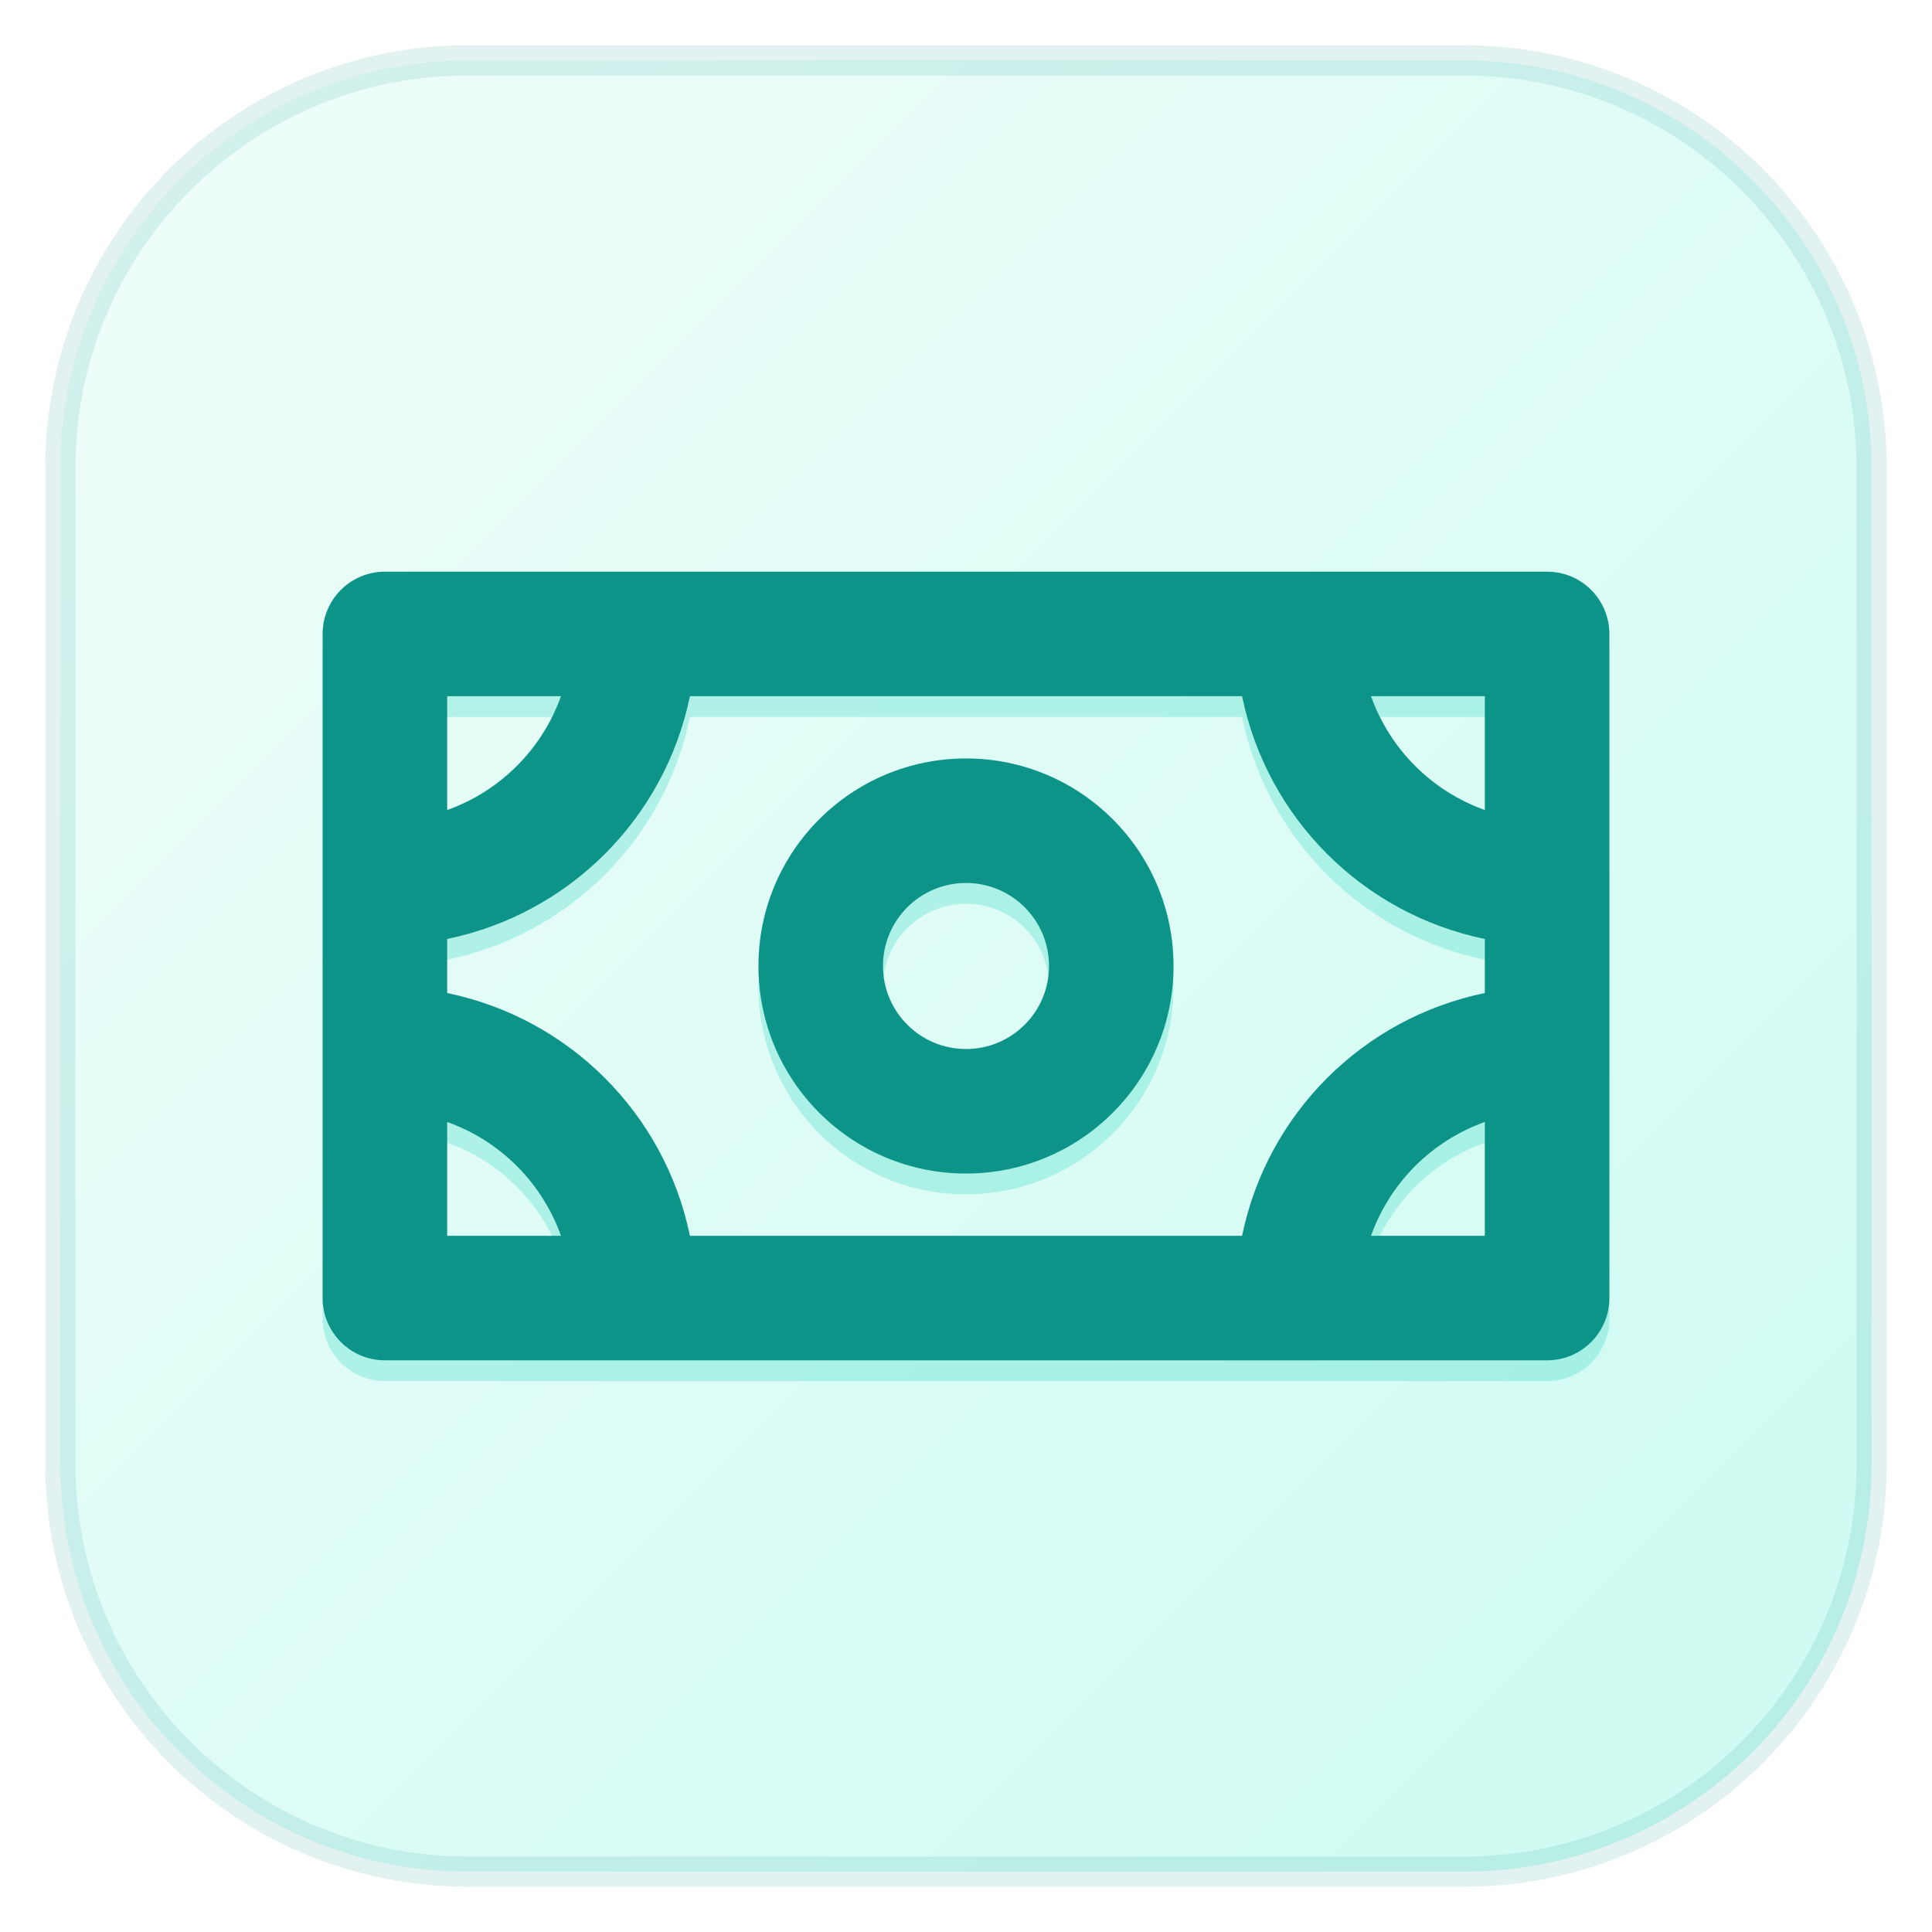
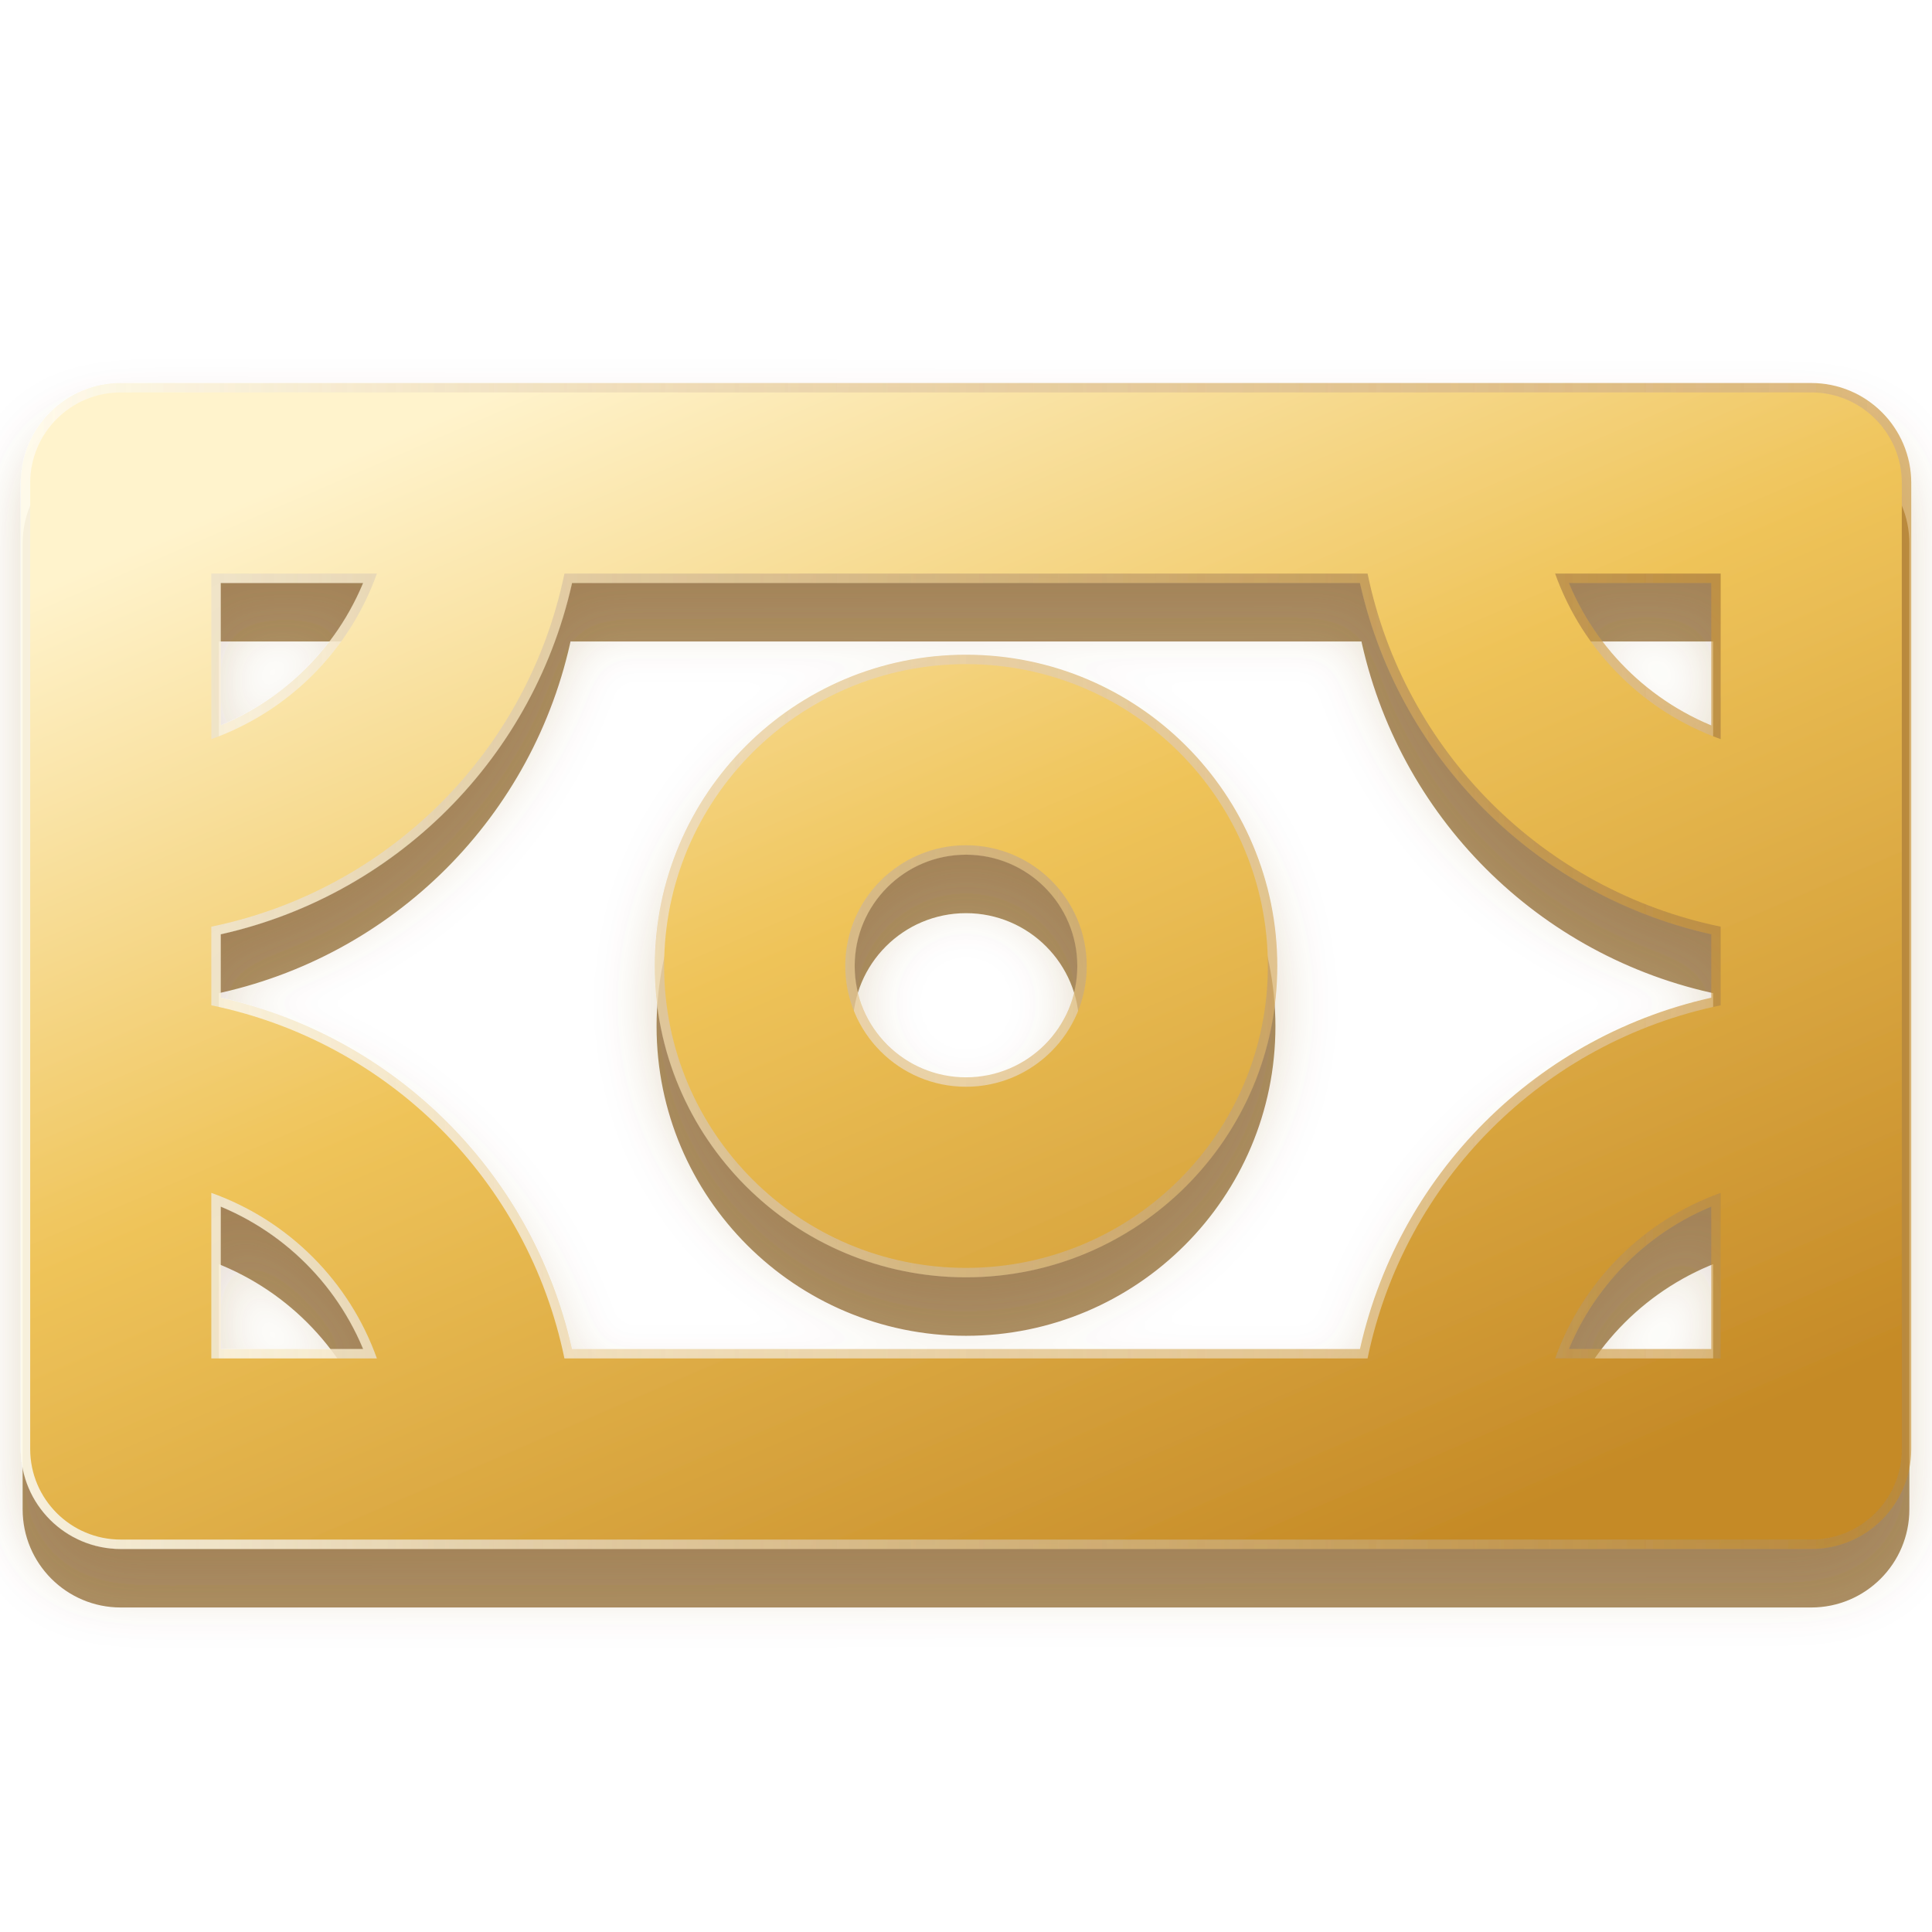
- <svg xmlns="http://www.w3.org/2000/svg" viewBox="0 0 256 256" width="256" height="256">
+ <svg xmlns="http://www.w3.org/2000/svg" width="256" height="256" viewBox="0 0 256 256">
  <defs>
-     <linearGradient id="bg-money" x1="0%" y1="0%" x2="100%" y2="100%">
-       <stop offset="0%" stop-color="#f0fdfa" />
-       <stop offset="100%" stop-color="#ccfbf1" />
+     <linearGradient id="body" x1="18%" y1="5%" x2="82%" y2="96%">
+       <stop offset="0" stop-color="#FFF3CC" />
+       <stop offset=".43" stop-color="#EFC45A" />
+       <stop offset="1" stop-color="#C58A27" />
    </linearGradient>
+     <linearGradient id="rim">
+       <stop stop-color="#FFFAE8" stop-opacity=".9" />
+       <stop offset="1" stop-color="#C58A27" stop-opacity=".6" />
+     </linearGradient>
+     <filter id="lift" x="-30%" y="-30%" width="170%" height="180%">
+       <feDropShadow dx="0" dy="5" stdDeviation="4" flood-color="#855D20" flood-opacity=".24" />
+     </filter>
  </defs>
-   <rect x="8" y="8" width="240" height="240" rx="54" fill="url(#bg-money)" stroke="#0d9488" stroke-width="4" stroke-opacity="0.12" />
-   <g transform="translate(40, 40) scale(0.6875)">
-     <path d="M240,52H16A12,12,0,0,0,4,64V192a12,12,0,0,0,12,12H240a12,12,0,0,0,12-12V64A12,12,0,0,0,240,52ZM181.21,180H74.79A60.18,60.18,0,0,0,28,133.21V122.79A60.18,60.18,0,0,0,74.79,76H181.21A60.18,60.18,0,0,0,228,122.79v10.42A60.18,60.18,0,0,0,181.21,180ZM228,97.94A36.23,36.23,0,0,1,206.06,76H228ZM49.94,76A36.23,36.23,0,0,1,28,97.94V76ZM28,158.06A36.23,36.23,0,0,1,49.94,180H28ZM206.06,180A36.23,36.23,0,0,1,228,158.06V180ZM128,88a40,40,0,1,0,40,40A40,40,0,0,0,128,88Zm0,56a16,16,0,1,1,16-16A16,16,0,0,1,128,144Z" fill="#2dd4bf" fill-opacity="0.28" transform="translate(0, 4)" />
-     <path data-icon-shape="true" d="M240,52H16A12,12,0,0,0,4,64V192a12,12,0,0,0,12,12H240a12,12,0,0,0,12-12V64A12,12,0,0,0,240,52ZM181.21,180H74.79A60.18,60.18,0,0,0,28,133.21V122.79A60.18,60.18,0,0,0,74.79,76H181.21A60.18,60.18,0,0,0,228,122.79v10.42A60.18,60.18,0,0,0,181.21,180ZM228,97.94A36.23,36.23,0,0,1,206.06,76H228ZM49.94,76A36.23,36.23,0,0,1,28,97.94V76ZM28,158.06A36.23,36.23,0,0,1,49.94,180H28ZM206.06,180A36.23,36.23,0,0,1,228,158.06V180ZM128,88a40,40,0,1,0,40,40A40,40,0,0,0,128,88Zm0,56a16,16,0,1,1,16-16A16,16,0,0,1,128,144Z" fill="#0d9488" />
+   <g transform="translate(0 8)" fill="#855D20" stroke="#855D20" stroke-width="2" stroke-linejoin="round" stroke-linecap="round" opacity=".68">
+     <path data-icon-shape="true" d="M240,52H16A12,12,0,0,0,4,64V192a12,12,0,0,0,12,12H240a12,12,0,0,0,12-12V64A12,12,0,0,0,240,52ZM181.21,180H74.79A60.18,60.18,0,0,0,28,133.21V122.79A60.18,60.18,0,0,0,74.79,76H181.21A60.18,60.18,0,0,0,228,122.79v10.42A60.18,60.18,0,0,0,181.21,180ZM228,97.94A36.23,36.23,0,0,1,206.06,76H228ZM49.94,76A36.23,36.23,0,0,1,28,97.94V76ZM28,158.06A36.23,36.23,0,0,1,49.94,180H28ZM206.06,180A36.23,36.23,0,0,1,228,158.06V180ZM128,88a40,40,0,1,0,40,40A40,40,0,0,0,128,88Zm0,56a16,16,0,1,1,16-16A16,16,0,0,1,128,144Z" />
+   </g>
+   <g fill="url(#body)" stroke="url(#rim)" stroke-width="2.5" stroke-linejoin="round" stroke-linecap="round" paint-order="stroke fill" filter="url(#lift)">
+     <path data-icon-shape="true" d="M240,52H16A12,12,0,0,0,4,64V192a12,12,0,0,0,12,12H240a12,12,0,0,0,12-12V64A12,12,0,0,0,240,52ZM181.21,180H74.79A60.18,60.18,0,0,0,28,133.21V122.79A60.18,60.18,0,0,0,74.79,76H181.21A60.18,60.18,0,0,0,228,122.79v10.42A60.18,60.18,0,0,0,181.21,180ZM228,97.94A36.23,36.23,0,0,1,206.06,76H228ZM49.94,76A36.23,36.23,0,0,1,28,97.94V76ZM28,158.06A36.23,36.23,0,0,1,49.94,180H28ZM206.06,180A36.23,36.23,0,0,1,228,158.06V180ZM128,88a40,40,0,1,0,40,40A40,40,0,0,0,128,88Zm0,56a16,16,0,1,1,16-16A16,16,0,0,1,128,144Z" />
  </g>
</svg>
